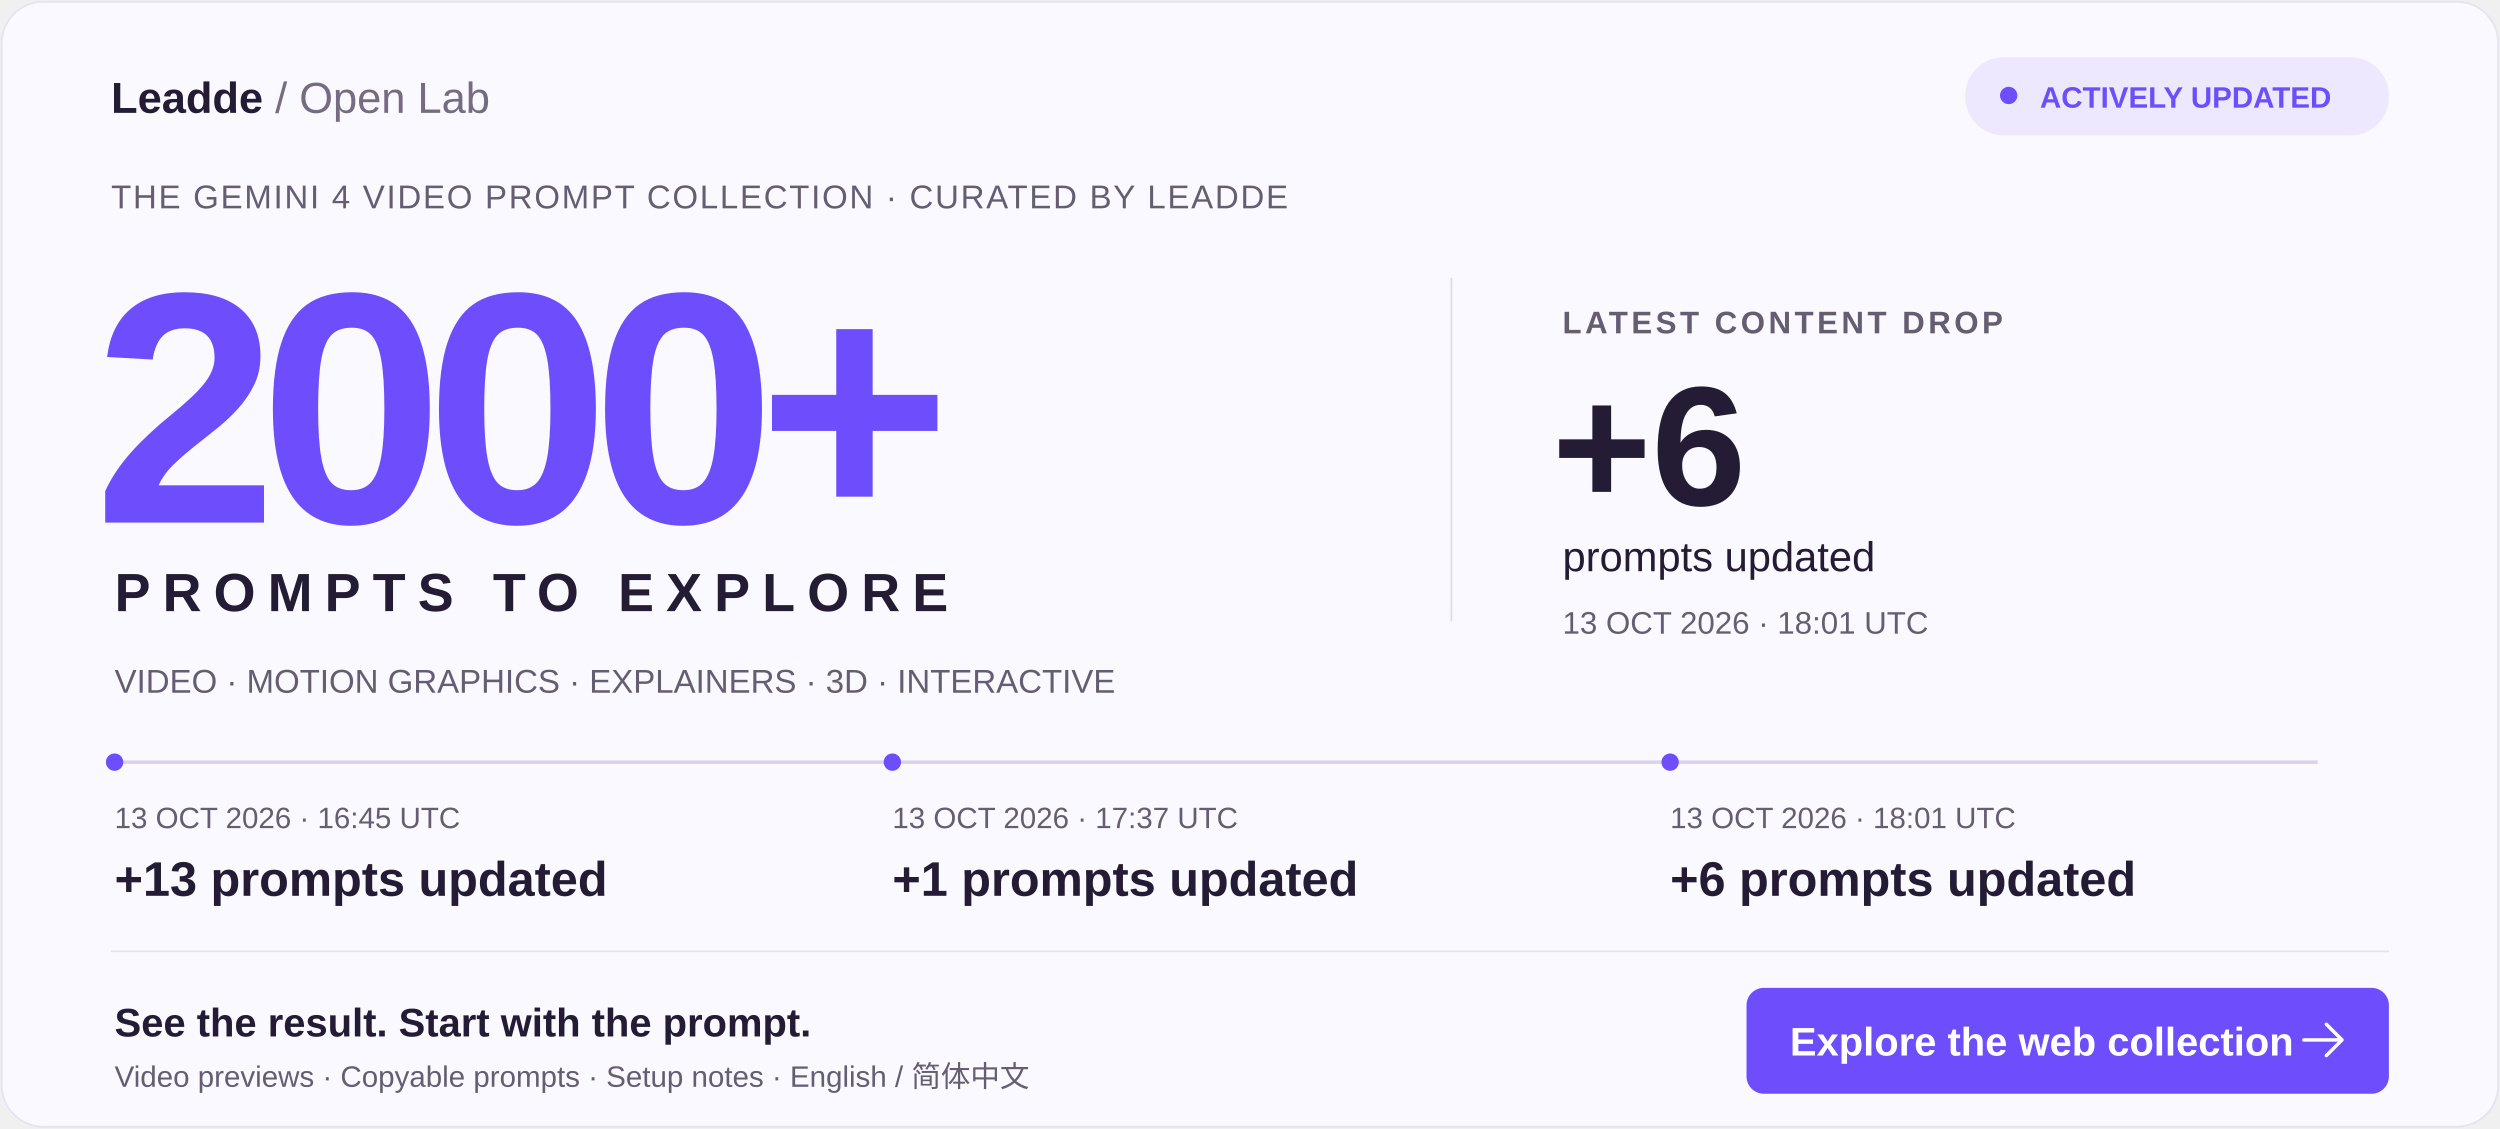
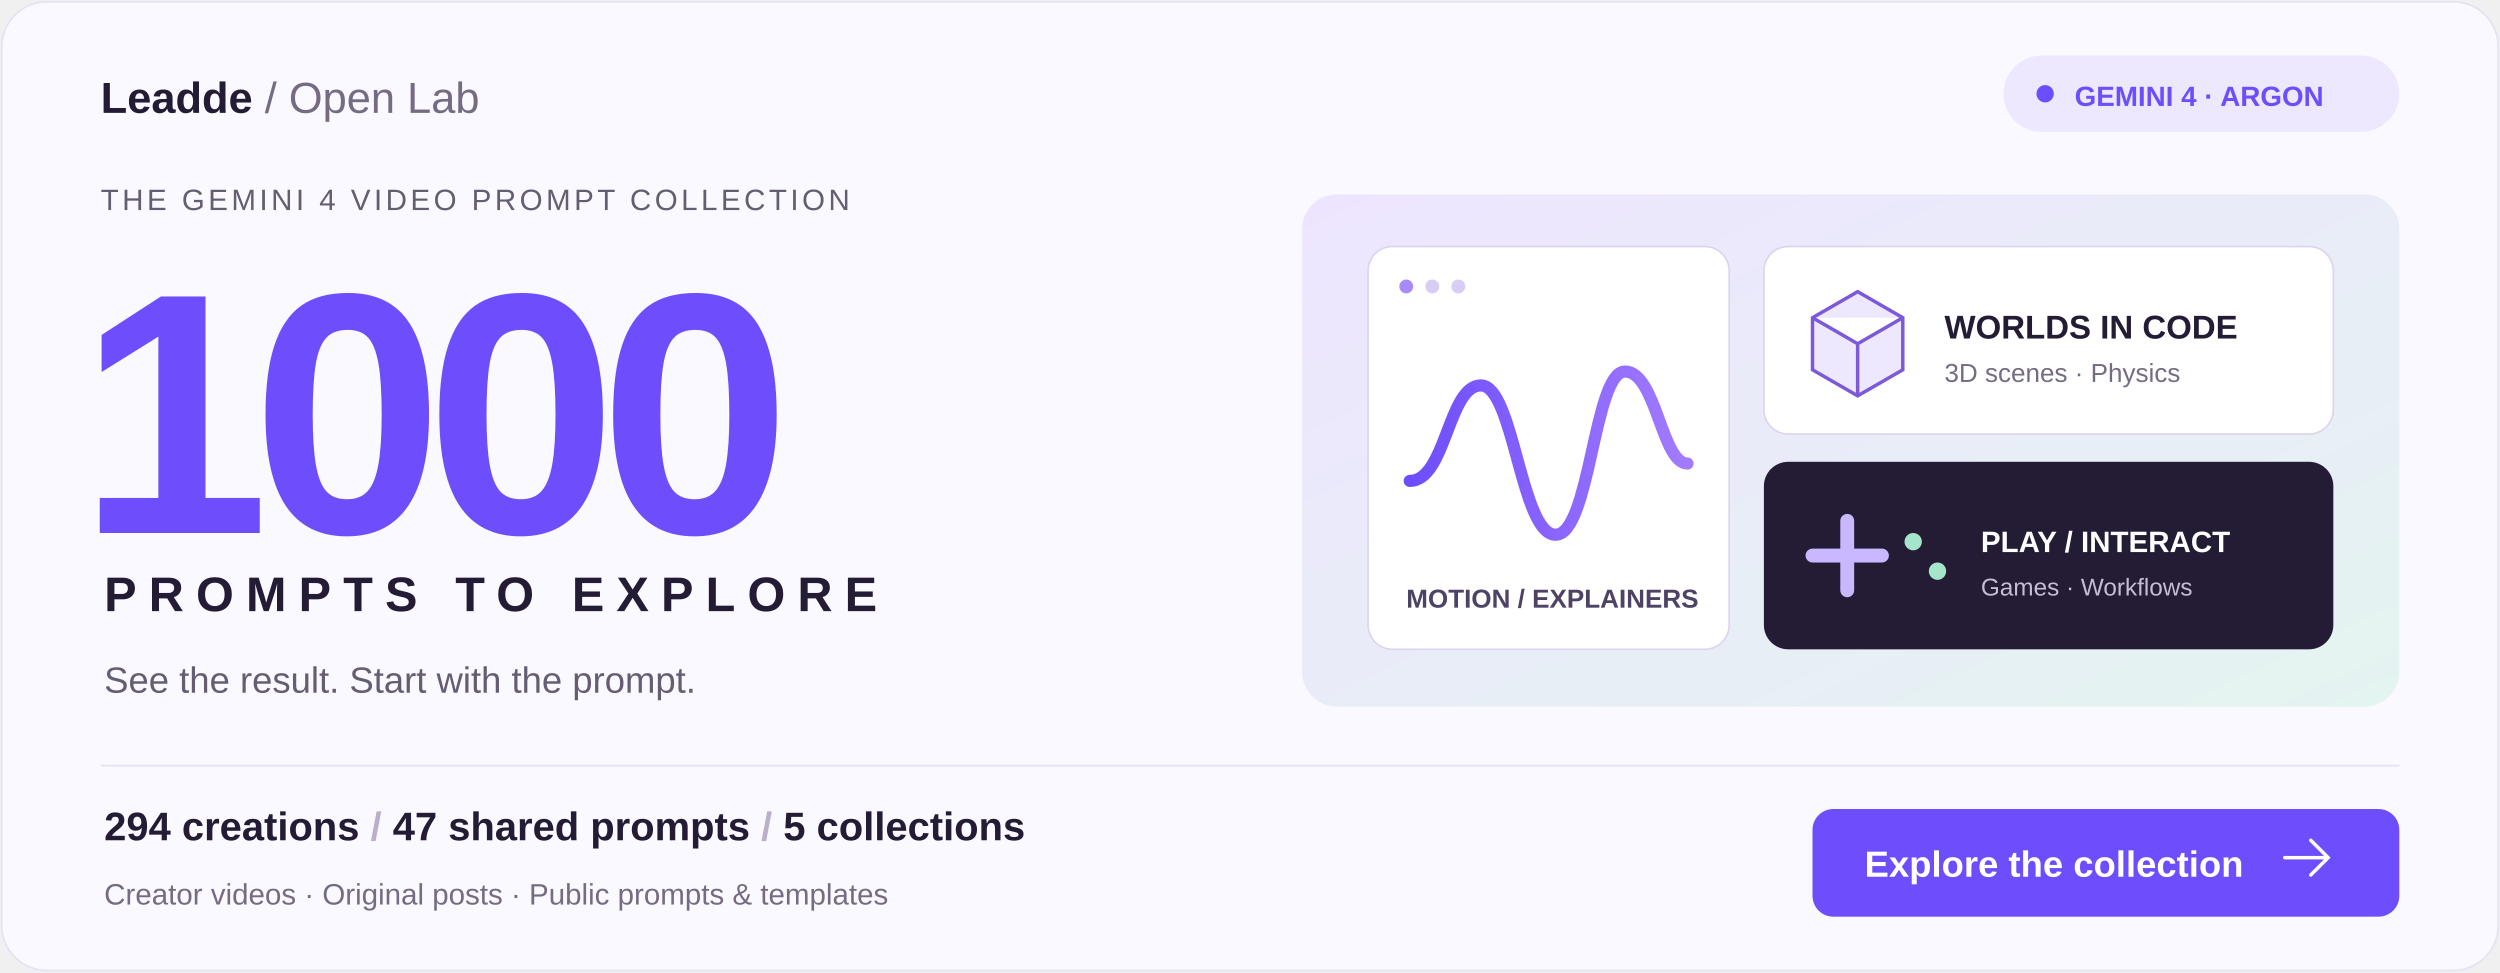
- <svg xmlns="http://www.w3.org/2000/svg" width="1440" height="650" viewBox="0 0 1440 650" role="img" aria-labelledby="title desc">
-   <rect x="1" y="1" width="1438" height="648" rx="24" fill="#FAF9FF" stroke="#E6E1F3" />
+ <svg xmlns="http://www.w3.org/2000/svg" width="1440" height="560" viewBox="0 0 1440 560" role="img" aria-labelledby="title desc">
+   <defs>
+     <linearGradient id="panel" x1="0" y1="0" x2="1" y2="1">
+       <stop stop-color="#EDE5FF" />
+       <stop offset="1" stop-color="#E4F4F0" />
+     </linearGradient>
+     <linearGradient id="violet">
+       <stop stop-color="#6E4DFC" />
+       <stop offset="1" stop-color="#A27BFF" />
+     </linearGradient>
+   </defs>
+   <rect x="1" y="1" width="1438" height="558" rx="26" fill="#FAF9FF" stroke="#E6E1F3" />
  <g font-family="Arial, Helvetica, sans-serif">
-     <text x="64" y="65" fill="#241C35" font-size="25" font-weight="700">Leadde <tspan font-weight="400" fill="#756C84">/ Open Lab</tspan>
+     <text x="58" y="65" fill="#241C35" font-size="25" font-weight="700">Leadde <tspan font-weight="400" fill="#756C84">/ Open Lab</tspan>
    </text>
-     <rect x="1132" y="33" width="244" height="45" rx="22" fill="#EEE8FF" />
-     <circle cx="1157" cy="55" r="5" fill="#6E4DFC" />
-     <text x="1175" y="62" fill="#6E4DFC" font-size="17" font-weight="700">ACTIVELY UPDATED</text>
-     <text x="64" y="120" fill="#655D72" font-size="19" letter-spacing="1">THE GEMINI 4 VIDEO PROMPT COLLECTION · CURATED BY LEADDE</text>
-     <text x="54" y="301" fill="#6E4DFC" font-size="190" font-weight="800" letter-spacing="-10">2000+</text>
-     <text x="66" y="352" fill="#241C35" font-size="31" font-weight="700" letter-spacing="7">PROMPTS TO EXPLORE</text>
-     <path d="M836 160V358" stroke="#E0D8EF" />
-     <text x="900" y="192" fill="#655D72" font-size="18" font-weight="700" letter-spacing="2">LATEST CONTENT DROP</text>
-     <text x="894" y="291" fill="#241C35" font-size="98" font-weight="800">+6</text>
-     <text x="900" y="329" fill="#241C35" font-size="24">prompts updated</text>
-     <text x="900" y="365" fill="#655D72" font-size="18">13 OCT 2026 · 18:01 UTC</text>
-     <text x="66" y="399" fill="#655D72" font-size="19">VIDEO · MOTION GRAPHICS · EXPLAINERS · 3D · INTERACTIVE</text>
-     <path d="M66 439H1335" stroke="#DAD1ED" stroke-width="2" />
-     <circle cx="66" cy="439" r="5" fill="#6E4DFC" />
-     <text x="66" y="477" fill="#655D72" font-size="17">13 OCT 2026 · 16:45 UTC</text>
-     <text x="66" y="516" fill="#241C35" font-size="28" font-weight="700">+13 prompts updated</text>
-     <circle cx="514" cy="439" r="5" fill="#6E4DFC" />
-     <text x="514" y="477" fill="#655D72" font-size="17">13 OCT 2026 · 17:37 UTC</text>
-     <text x="514" y="516" fill="#241C35" font-size="28" font-weight="700">+1 prompts updated</text>
-     <circle cx="962" cy="439" r="5" fill="#6E4DFC" />
-     <text x="962" y="477" fill="#655D72" font-size="17">13 OCT 2026 · 18:01 UTC</text>
-     <text x="962" y="516" fill="#241C35" font-size="28" font-weight="700">+6 prompts updated</text>
-     <path d="M64 548H1376" stroke="#E6E1F3" />
-     <text x="66" y="597" fill="#241C35" font-size="23" font-weight="700">See the result. Start with the prompt.</text>
-     <text x="66" y="626" fill="#655D72" font-size="17">Video previews · Copyable prompts · Setup notes · English / 简体中文</text>
-     <rect x="1006" y="569" width="370" height="61" rx="10" fill="#6E4DFC" />
-     <text x="1031" y="608" fill="white" font-size="23" font-weight="700">Explore the web collection</text>
-     <path d="M1340 590l9 9-9 9m-13-9h22" stroke="white" stroke-width="2" fill="none" stroke-linecap="round" stroke-linejoin="round" />
+     <rect x="1154" y="32" width="228" height="44" rx="22" fill="#EEE8FF" />
+     <circle cx="1178" cy="54" r="5" fill="#6E4DFC" />
+     <text x="1195" y="61" fill="#6E4DFC" font-size="16" font-weight="700">GEMINI 4 · ARGON</text>
+     <text x="58" y="121" fill="#655D72" font-size="17" letter-spacing="2">THE GEMINI 4 VIDEO PROMPT COLLECTION</text>
+     <text x="45" y="307" fill="#6E4DFC" font-size="198" font-weight="800" letter-spacing="-10">1000</text>
+     <text x="60" y="352" fill="#241C35" font-size="28" font-weight="700" letter-spacing="7">PROMPTS TO EXPLORE</text>
+     <text x="60" y="399" fill="#655D72" font-size="21">See the result. Start with the prompt.</text>
+     <rect x="750" y="112" width="632" height="295" rx="20" fill="url(#panel)" />
+     <g transform="translate(788 142)">
+       <rect width="208" height="232" rx="14" fill="#FFF" stroke="#DDD5ED" />
+       <circle cx="22" cy="23" r="4" fill="#A78BFA" />
+       <circle cx="37" cy="23" r="4" fill="#D8CDF4" />
+       <circle cx="52" cy="23" r="4" fill="#D8CDF4" />
+       <path d="M24 135C45 135 46 80 65 80S88 166 108 166S130 72 148 72S169 125 184 125" fill="none" stroke="url(#violet)" stroke-width="7" stroke-linecap="round" />
+       <text x="22" y="208" font-size="15" fill="#4E4265" font-weight="700">MOTION / EXPLAINERS</text>
+     </g>
+     <g transform="translate(1016 142)">
+       <rect width="328" height="108" rx="14" fill="#FFF" stroke="#DDD5ED" />
+       <path d="m28 41 26-15 26 15v30L54 86 28 71z M28 41l26 15 26-15M54 56v30" fill="#EEE8FF" stroke="#7B59D8" stroke-width="2" />
+       <text x="104" y="53" font-size="19" fill="#241C35" font-weight="700">WORLDS IN CODE</text>
+       <text x="104" y="78" font-size="15" fill="#756C84">3D scenes · Physics</text>
+     </g>
+     <g transform="translate(1016 266)">
+       <rect width="328" height="108" rx="14" fill="#241C35" />
+       <path d="M48 34v40M28 54h40" stroke="#C9B7FF" stroke-width="8" stroke-linecap="round" />
+       <circle cx="86" cy="46" r="5" fill="#A5E5CA" />
+       <circle cx="100" cy="63" r="5" fill="#A5E5CA" />
+       <text x="125" y="52" font-size="17" fill="#FFF" font-weight="700">PLAY / INTERACT</text>
+       <text x="125" y="77" font-size="14" fill="#C6BCD6">Games · Workflows</text>
+     </g>
+     <path d="M58 441H1382" stroke="#E6E1F3" />
+     <text x="60" y="484" fill="#241C35" font-size="23" font-weight="700">294 creations <tspan fill="#BBB0CB"> / </tspan> 47 shared prompts <tspan fill="#BBB0CB"> / </tspan> 5 collections</text>
+     <text x="60" y="521" fill="#756C84" font-size="17">Creator videos · Original posts · Public prompts &amp; templates</text>
+     <rect x="1044" y="466" width="338" height="62" rx="12" fill="#6E4DFC" />
+     <text x="1074" y="505" fill="#FFF" font-size="21" font-weight="700">Explore the collection</text>
+     <path d="m1331 484 10 10-10 10m-15-10h25" fill="none" stroke="#FFF" stroke-width="2" stroke-linecap="round" />
  </g>
</svg>
